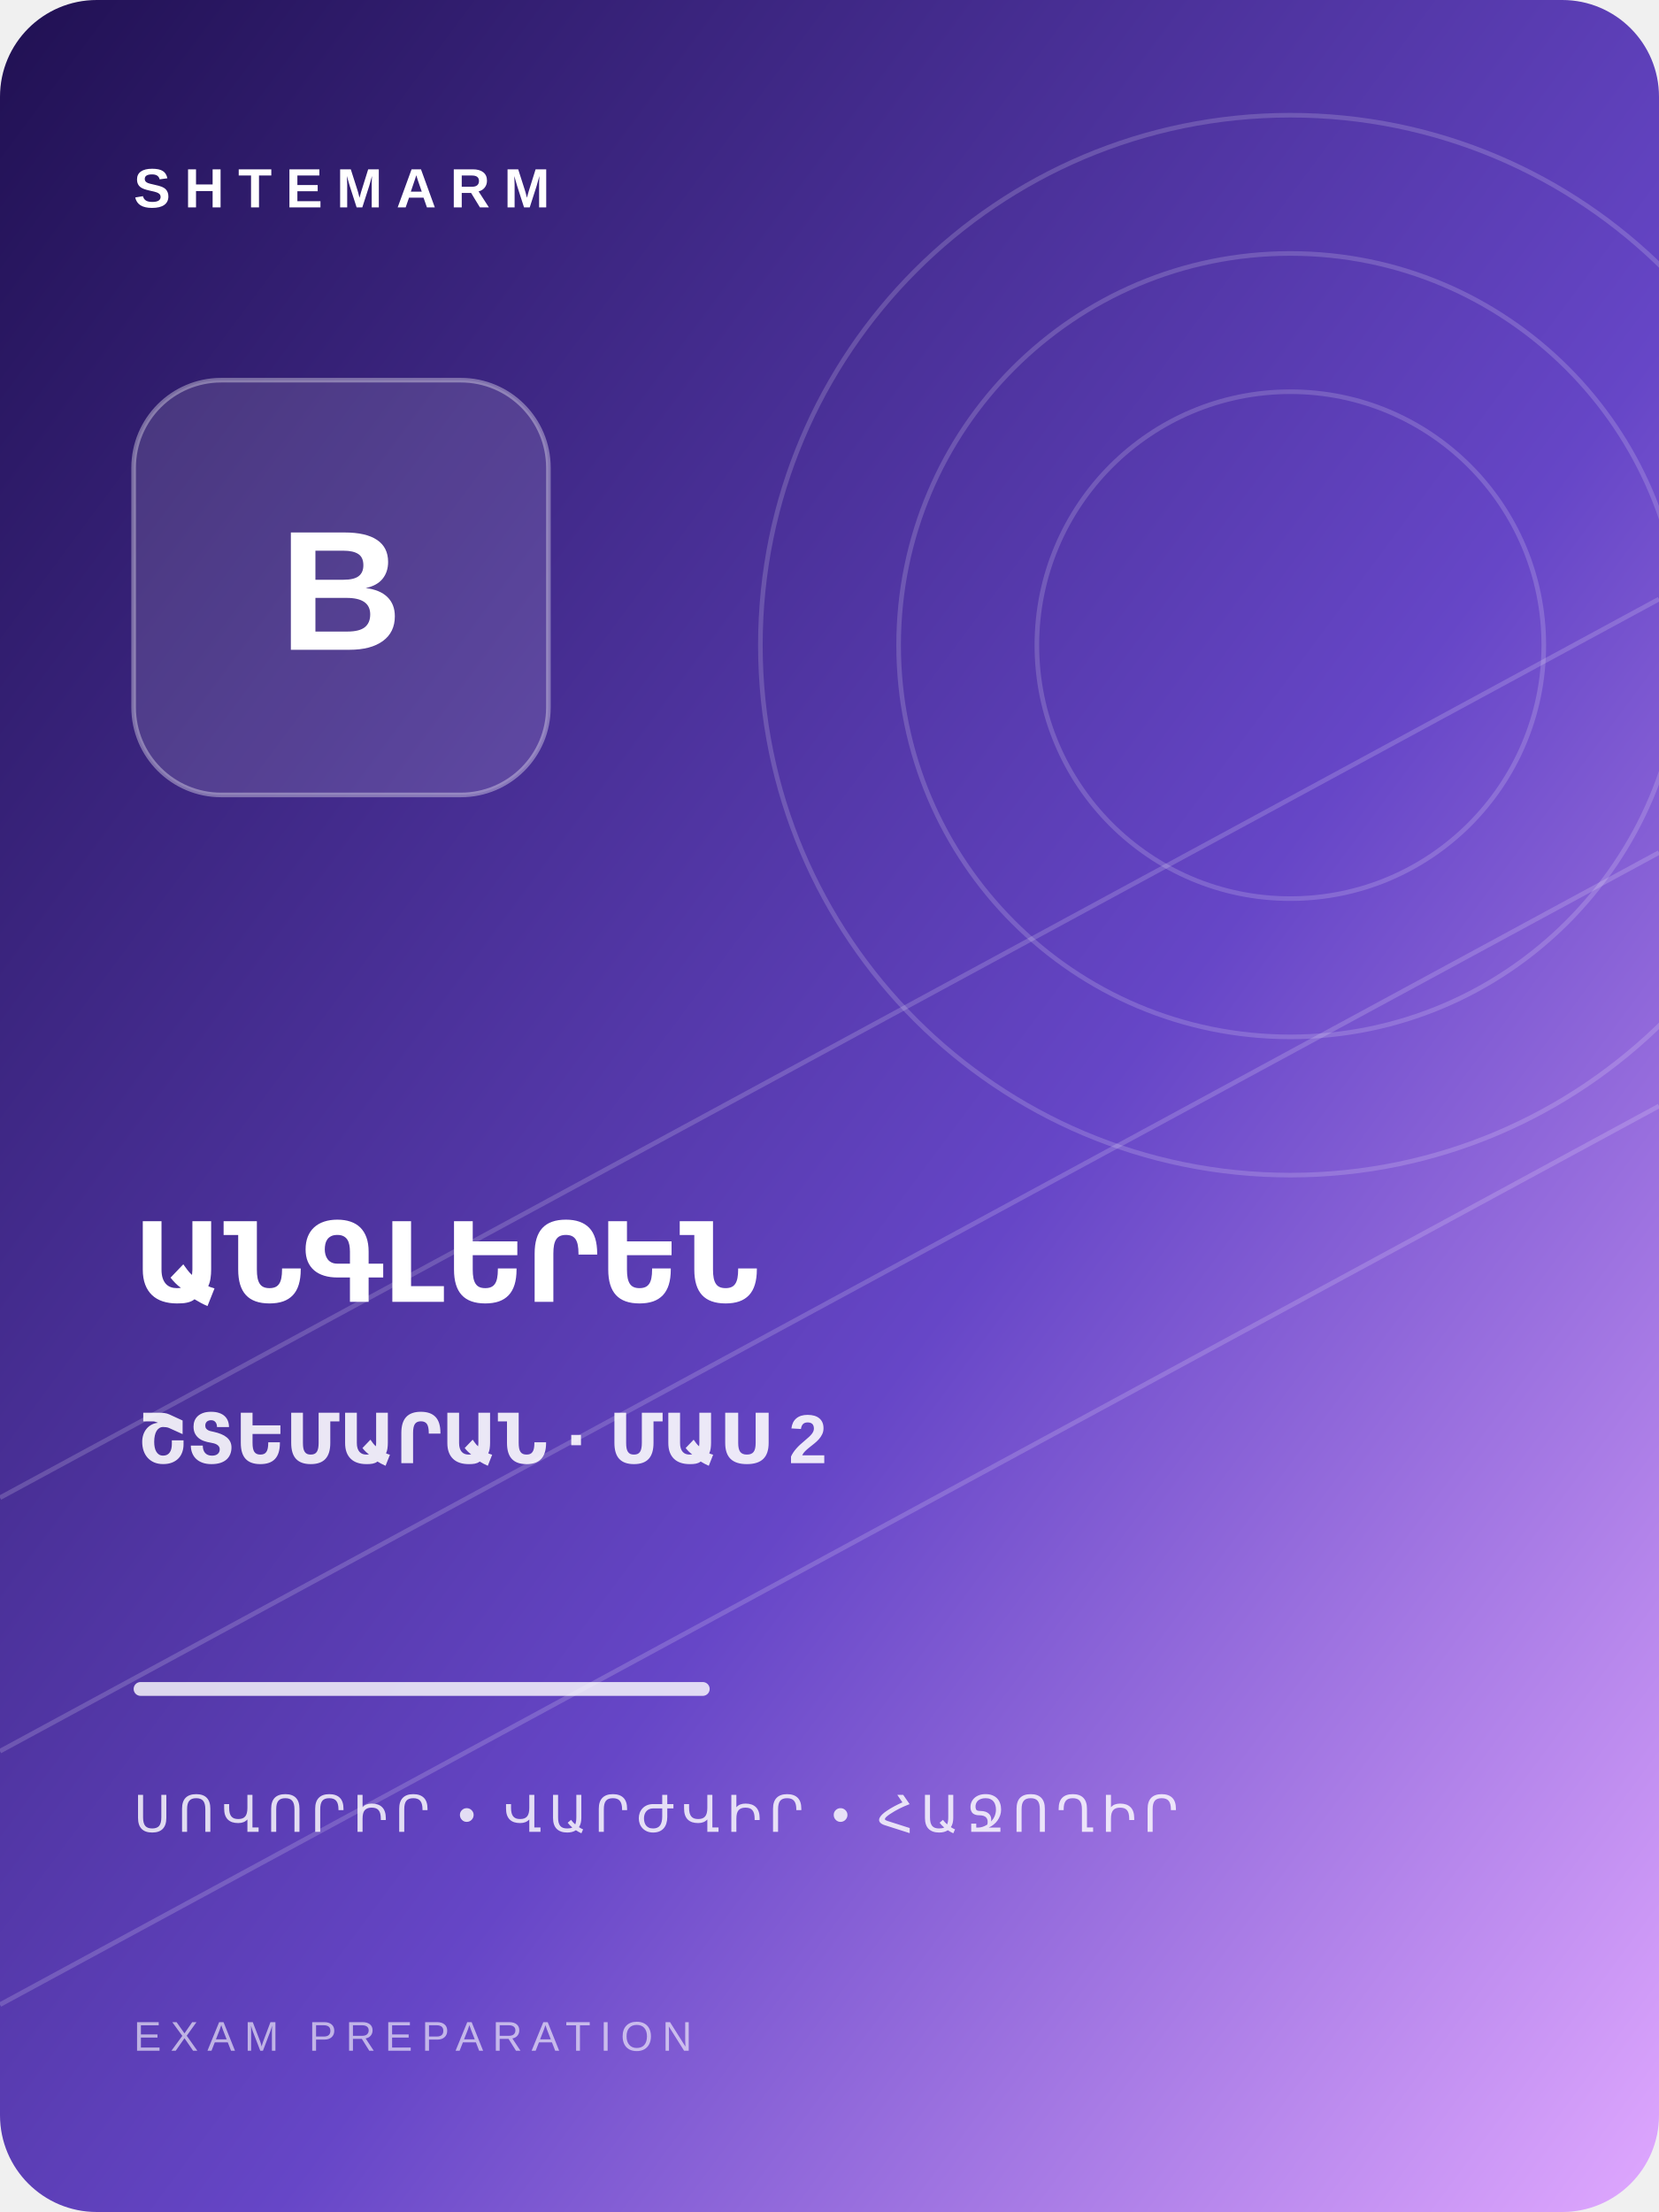
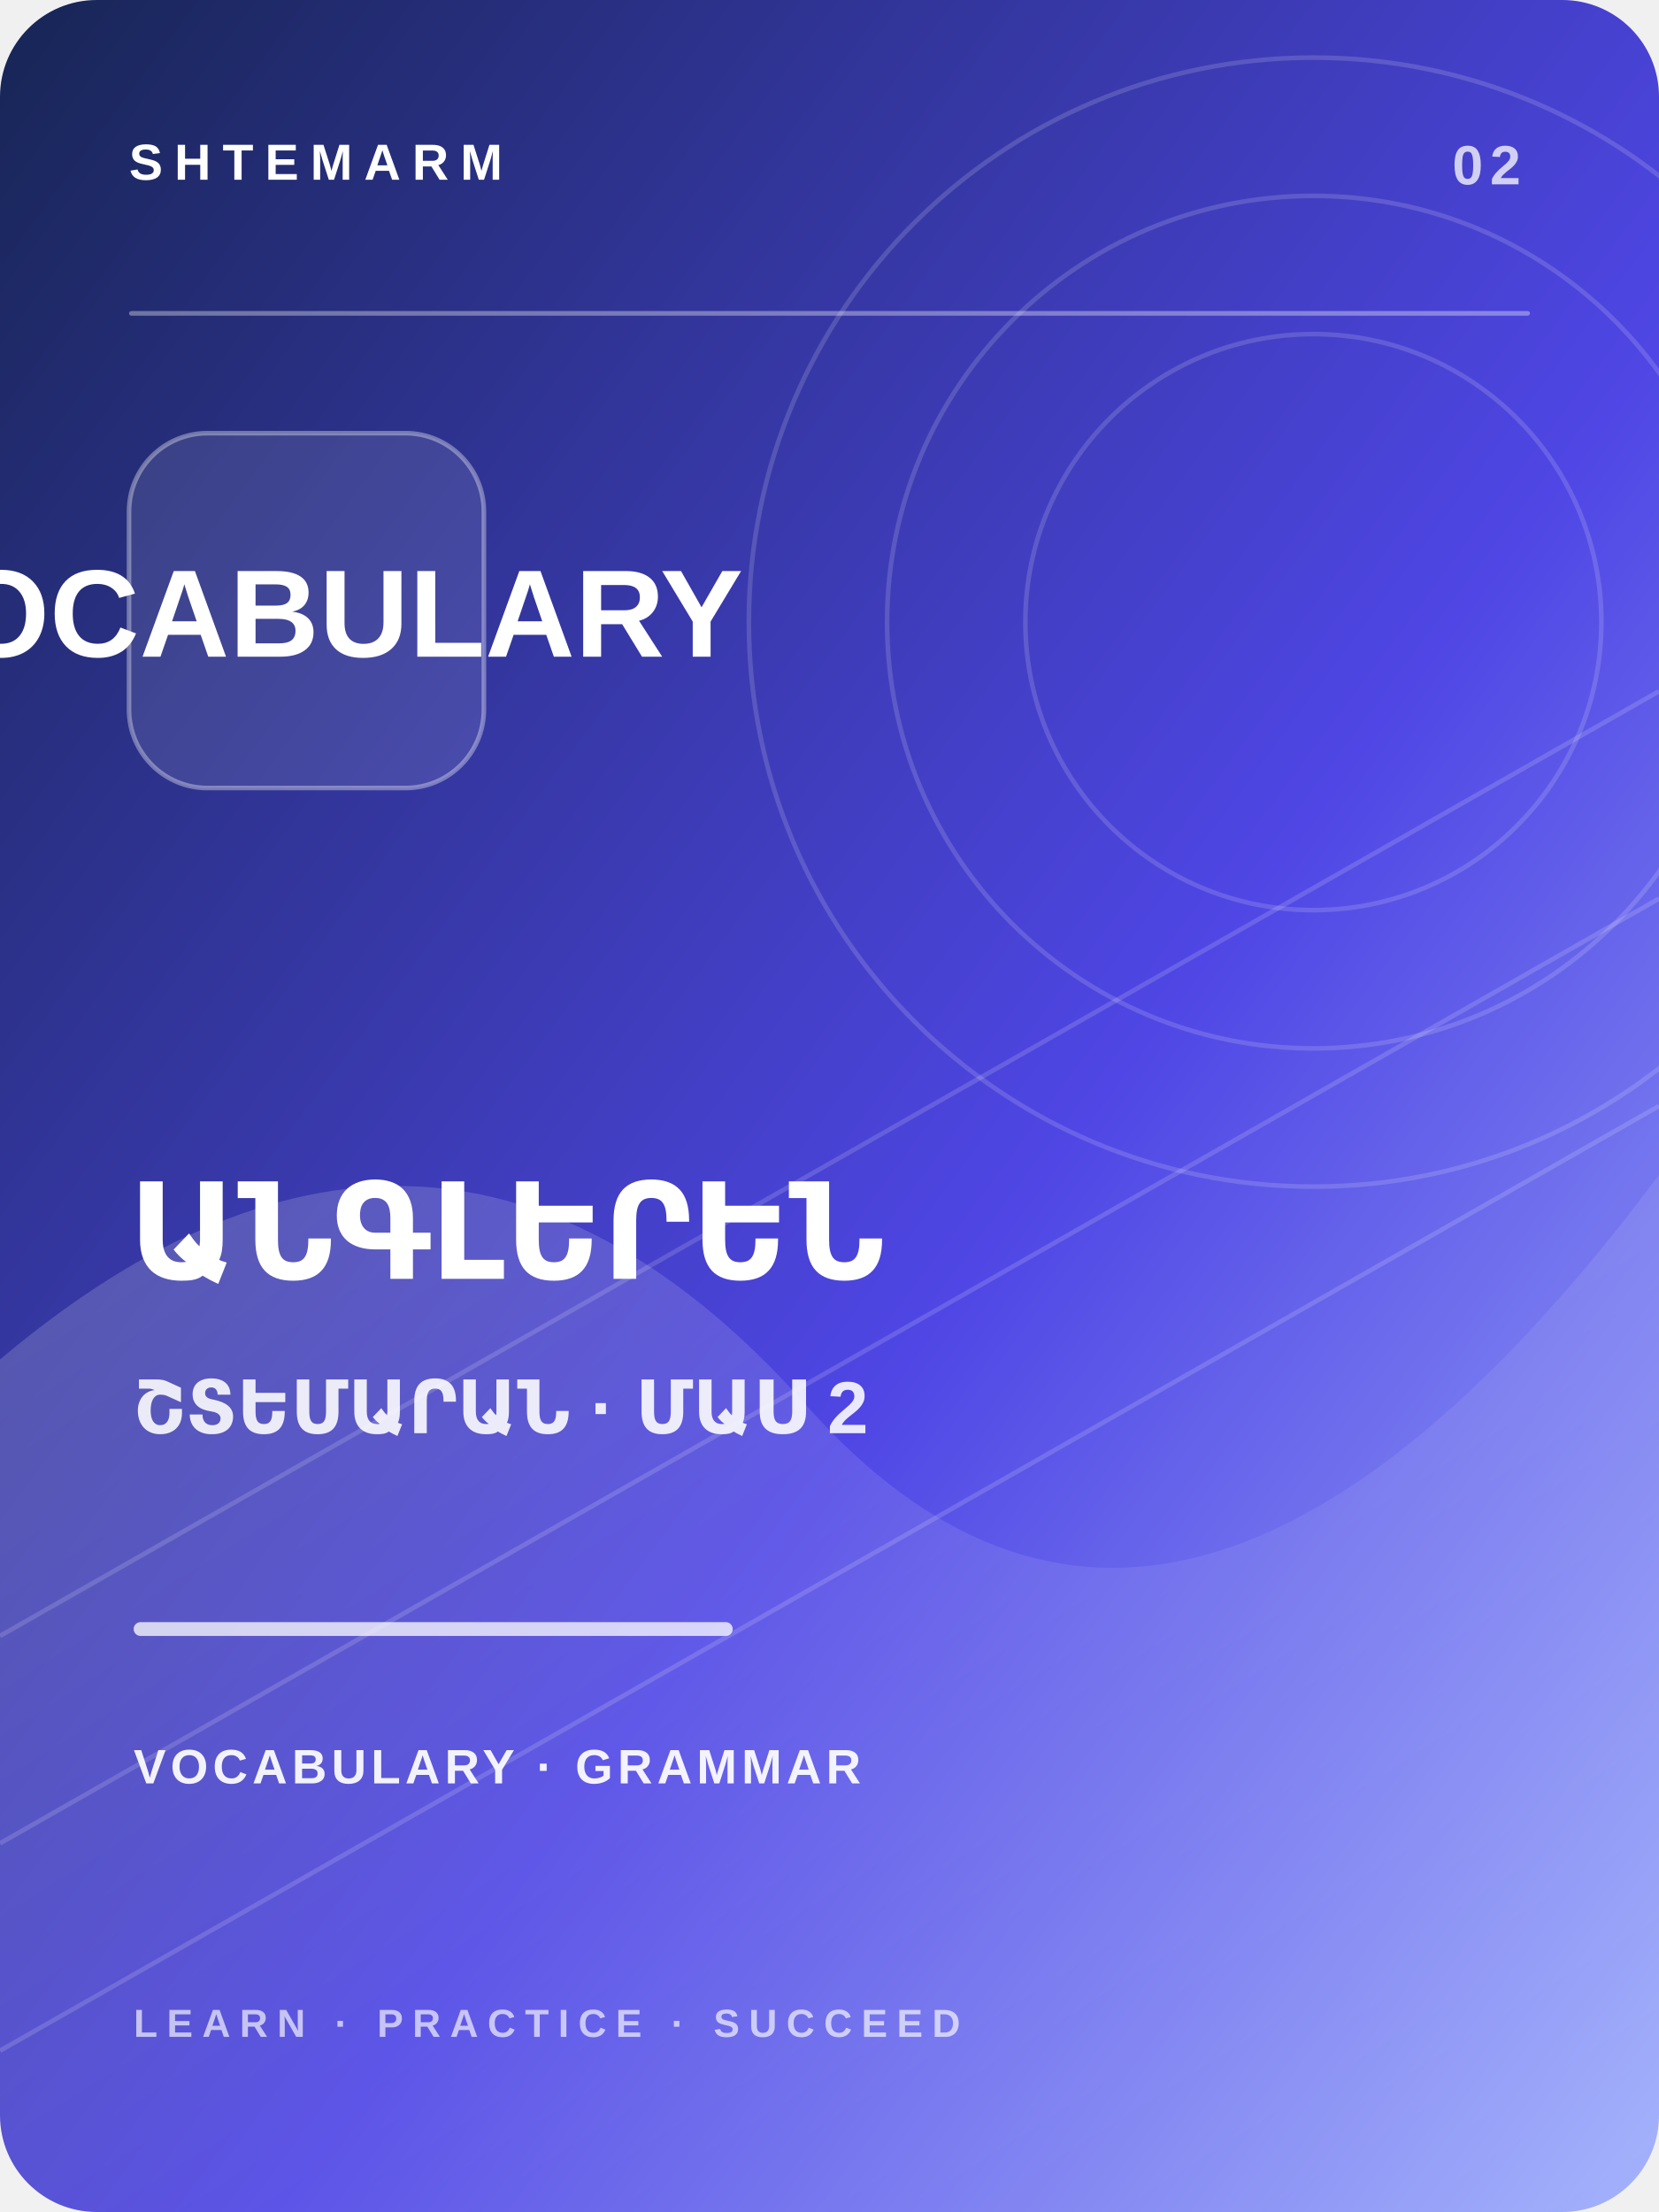
- <svg xmlns="http://www.w3.org/2000/svg" width="720" height="960" viewBox="0 0 720 960">
+ <svg xmlns="http://www.w3.org/2000/svg" width="720" height="960" viewBox="0 0 720 960" role="img" aria-label="ԱՆԳԼԵՐԵՆ ՇՏԵՄԱՐԱՆ · ՄԱՍ 2">
  <defs>
-     <linearGradient id="g" x1="0" y1="0" x2="1" y2="1">
-       <stop stop-color="#201052" />
-       <stop offset=".58" stop-color="#6646c7" />
-       <stop offset="1" stop-color="#e0a8ff" />
+     <linearGradient id="bg" x1="0" y1="0" x2="1" y2="1">
+       <stop stop-color="#172554" />
+       <stop offset=".58" stop-color="#4F46E5" />
+       <stop offset="1" stop-color="#A5B4FC" />
+     </linearGradient>
+     <linearGradient id="shine" x1="0" y1="0" x2="1" y2="1">
+       <stop stop-color="#fff" stop-opacity=".18" />
+       <stop offset="1" stop-color="#fff" stop-opacity="0" />
    </linearGradient>
  </defs>
-   <rect width="720" height="960" rx="42" fill="url(#g)" />
-   <g fill="none" stroke="#fff" stroke-opacity=".17" stroke-width="2">
-     <circle cx="560" cy="280" r="230" />
-     <circle cx="560" cy="280" r="170" />
-     <circle cx="560" cy="280" r="110" />
-     <path d="M0 650L720 260M0 760L720 370M0 870L720 480" />
+   <rect width="720" height="960" rx="42" fill="url(#bg)" />
+   <path d="M0 590 Q190 430 350 610 T720 510 V960 H0Z" fill="url(#shine)" />
+   <g fill="none" stroke="#fff" stroke-opacity=".15" stroke-width="2">
+     <circle cx="570" cy="270" r="245" />
+     <circle cx="570" cy="270" r="185" />
+     <circle cx="570" cy="270" r="125" />
+     <path d="M0 710L720 300M0 800L720 390M0 890L720 480" />
  </g>
-   <text x="58" y="90" fill="#fff" font-family="Arial,sans-serif" font-size="24" font-weight="700" letter-spacing="6">SHTEMARM</text>
-   <rect x="58" y="165" width="180" height="180" rx="38" fill="#ffffff" fill-opacity=".12" stroke="#ffffff" stroke-opacity=".35" stroke-width="2" />
-   <text x="148" y="282" text-anchor="middle" fill="#fff" font-family="Arial,sans-serif" font-size="74" font-weight="800">B</text>
-   <text x="58" y="565" fill="#fff" font-family="Arial,sans-serif" font-size="48" font-weight="800">ԱՆԳԼԵՐԵՆ</text>
-   <text x="60" y="635" fill="#fff" fill-opacity=".88" font-family="Arial,sans-serif" font-size="30" font-weight="600">ՇՏԵՄԱՐԱՆ · ՄԱՍ 2</text>
-   <rect x="58" y="730" width="250" height="6" rx="3" fill="#fff" fill-opacity=".8" />
-   <text x="58" y="795" fill="#fff" fill-opacity=".82" font-family="Arial,sans-serif" font-size="22" letter-spacing="3">ՍՈՎՈՐԻՐ • ՎԱՐԺՎԻՐ • ՀԱՋՈՂԻՐ</text>
-   <text x="58" y="890" fill="#fff" fill-opacity=".6" font-family="Arial,sans-serif" font-size="18" letter-spacing="4">EXAM PREPARATION</text>
+   <text x="56" y="78" fill="#fff" font-family="Arial,sans-serif" font-size="22" font-weight="800" letter-spacing="5">SHTEMARM</text>
+   <text x="660" y="80" text-anchor="end" fill="#fff" fill-opacity=".75" font-family="Arial,sans-serif" font-size="24" font-weight="800" letter-spacing="3">02</text>
+   <rect x="56" y="135" width="608" height="2" rx="1" fill="#fff" fill-opacity=".35" />
+   <rect x="56" y="188" width="154" height="154" rx="34" fill="#fff" fill-opacity=".10" stroke="#fff" stroke-opacity=".35" stroke-width="2" />
+   <text x="133" y="285" text-anchor="middle" fill="#fff" font-family="Arial,sans-serif" font-size="54" font-weight="800">VOCABULARY</text>
+   <text x="56" y="555" fill="#fff" font-family="Arial,sans-serif" font-size="58" font-weight="900">ԱՆԳԼԵՐԵՆ</text>
+   <text x="58" y="622" fill="#fff" fill-opacity=".88" font-family="Arial,sans-serif" font-size="32" font-weight="700">ՇՏԵՄԱՐԱՆ · ՄԱՍ 2</text>
+   <rect x="58" y="704" width="260" height="6" rx="3" fill="#fff" fill-opacity=".75" />
+   <text x="58" y="774" fill="#fff" fill-opacity=".92" font-family="Arial,sans-serif" font-size="21" font-weight="700" letter-spacing="2">VOCABULARY · GRAMMAR</text>
+   <text x="58" y="884" fill="#fff" fill-opacity=".65" font-family="Arial,sans-serif" font-size="17" font-weight="700" letter-spacing="4">LEARN · PRACTICE · SUCCEED</text>
</svg>
